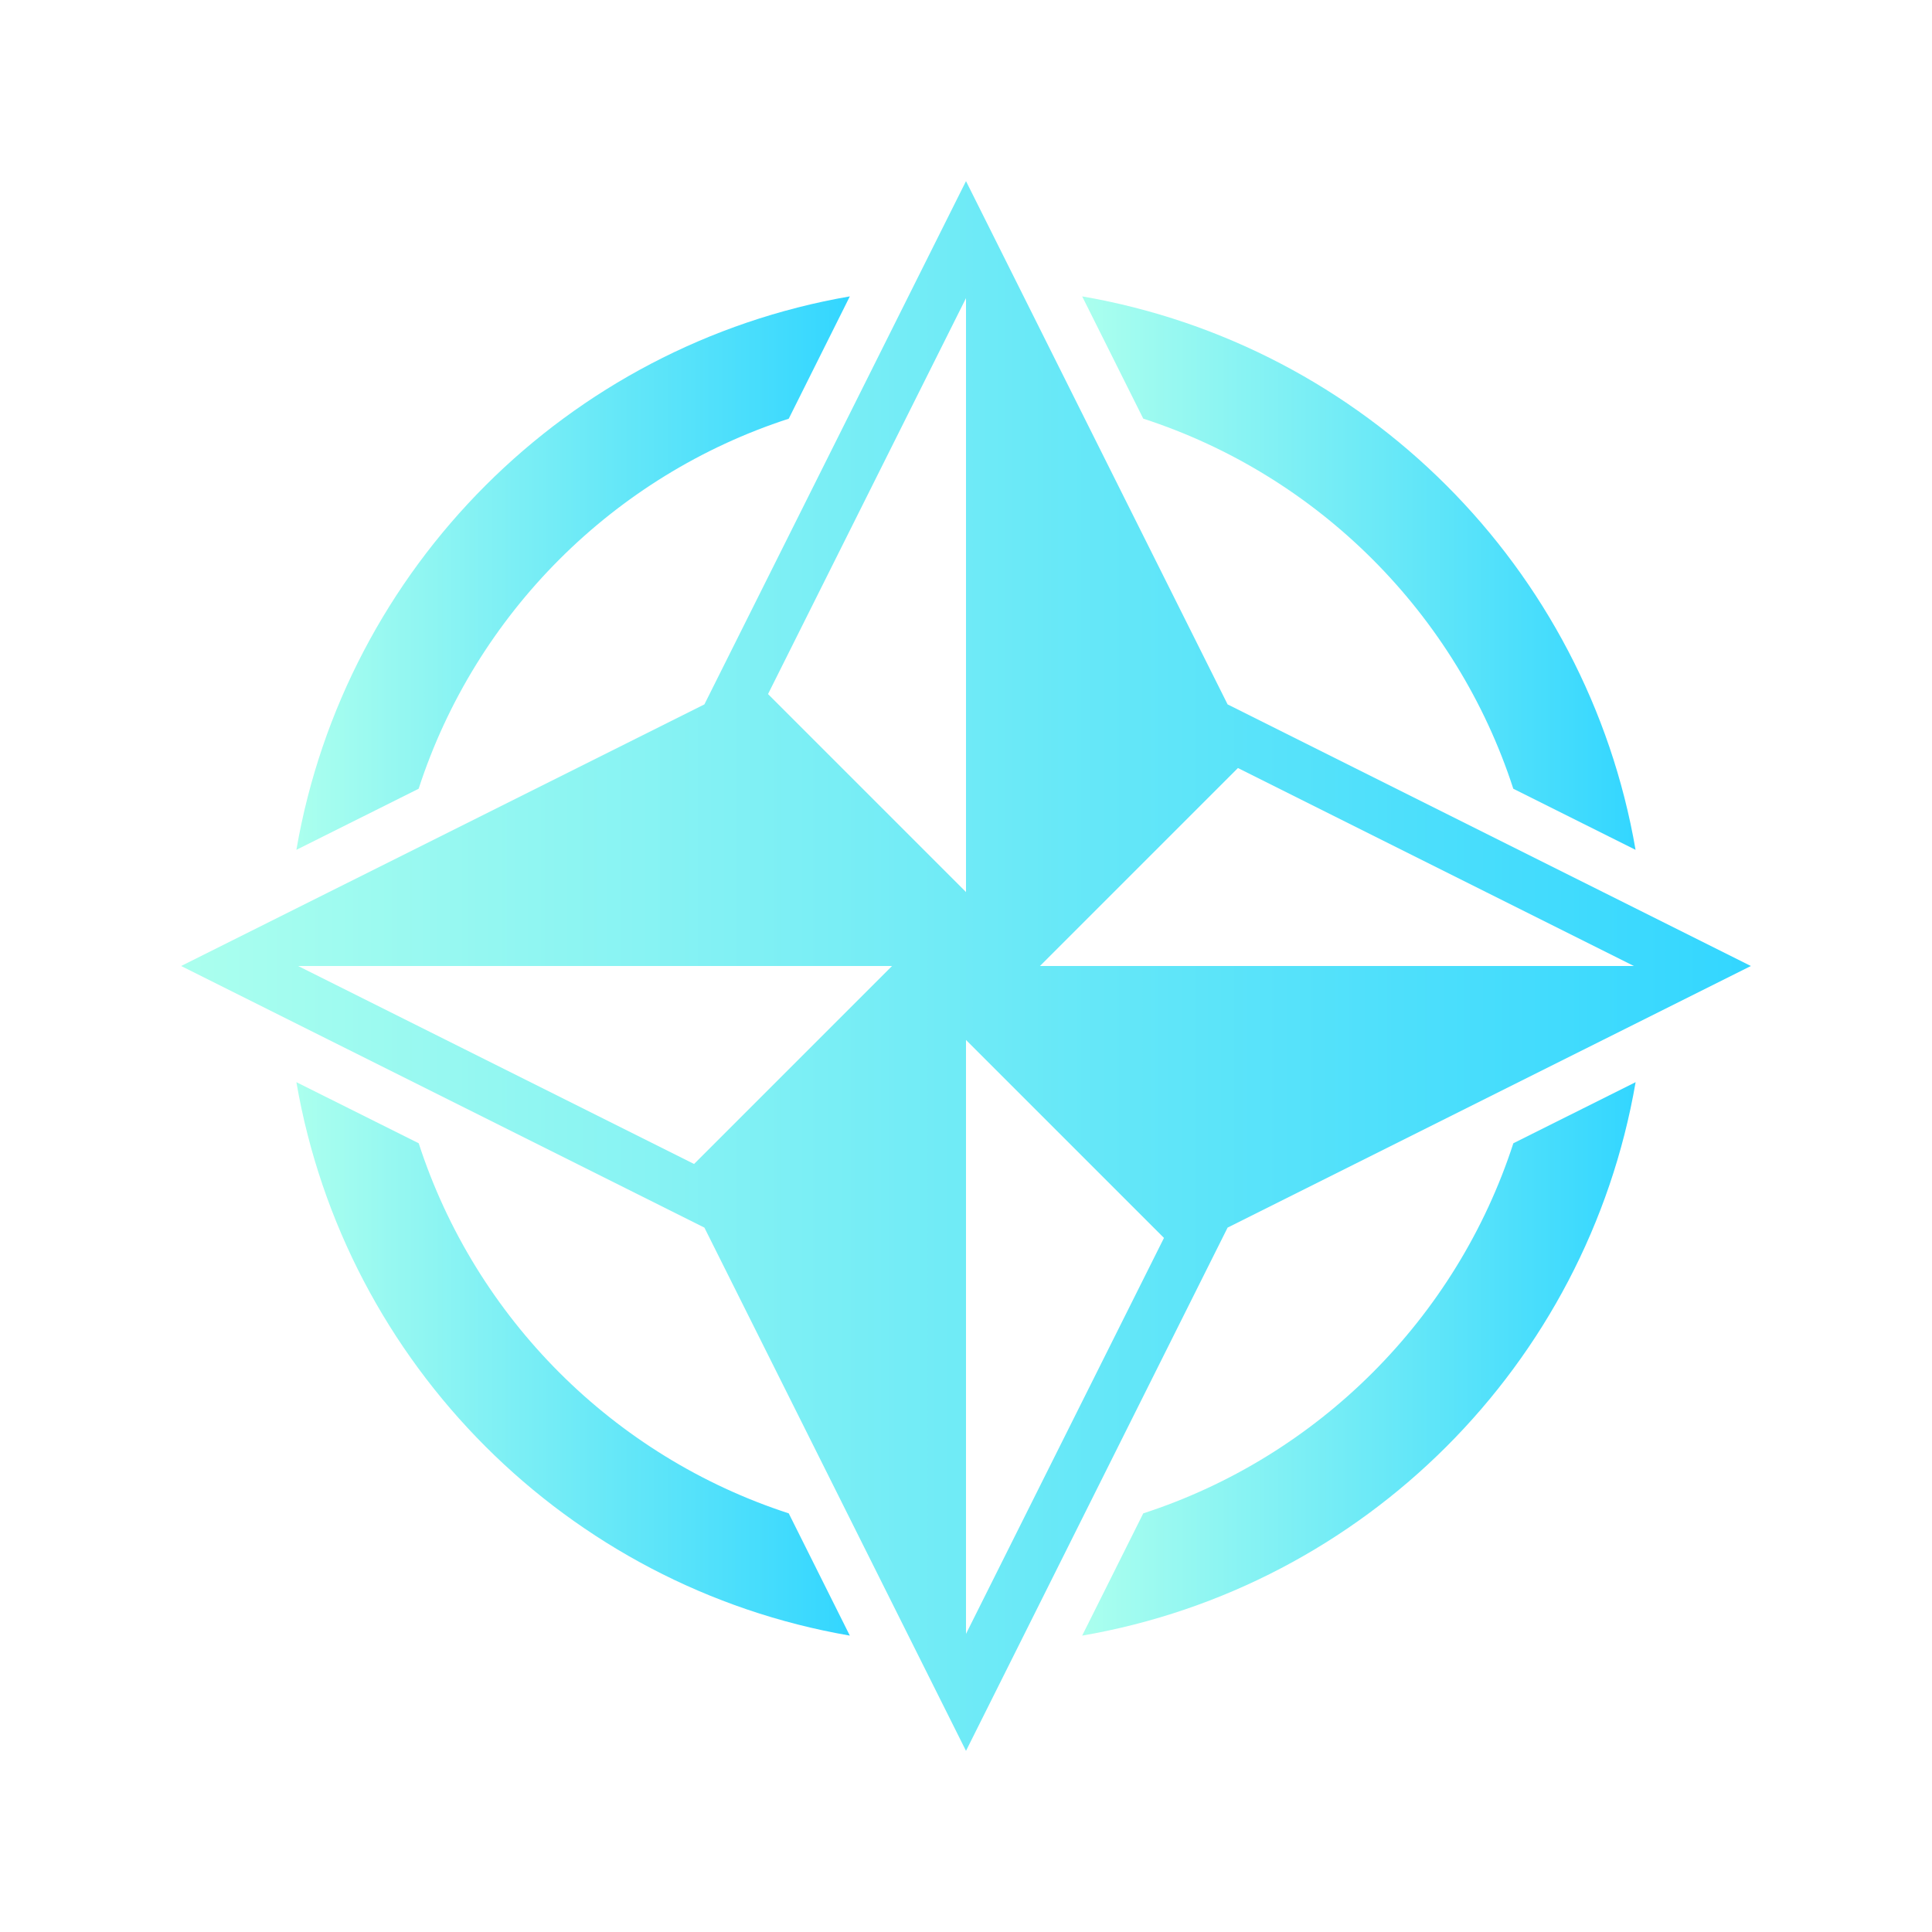
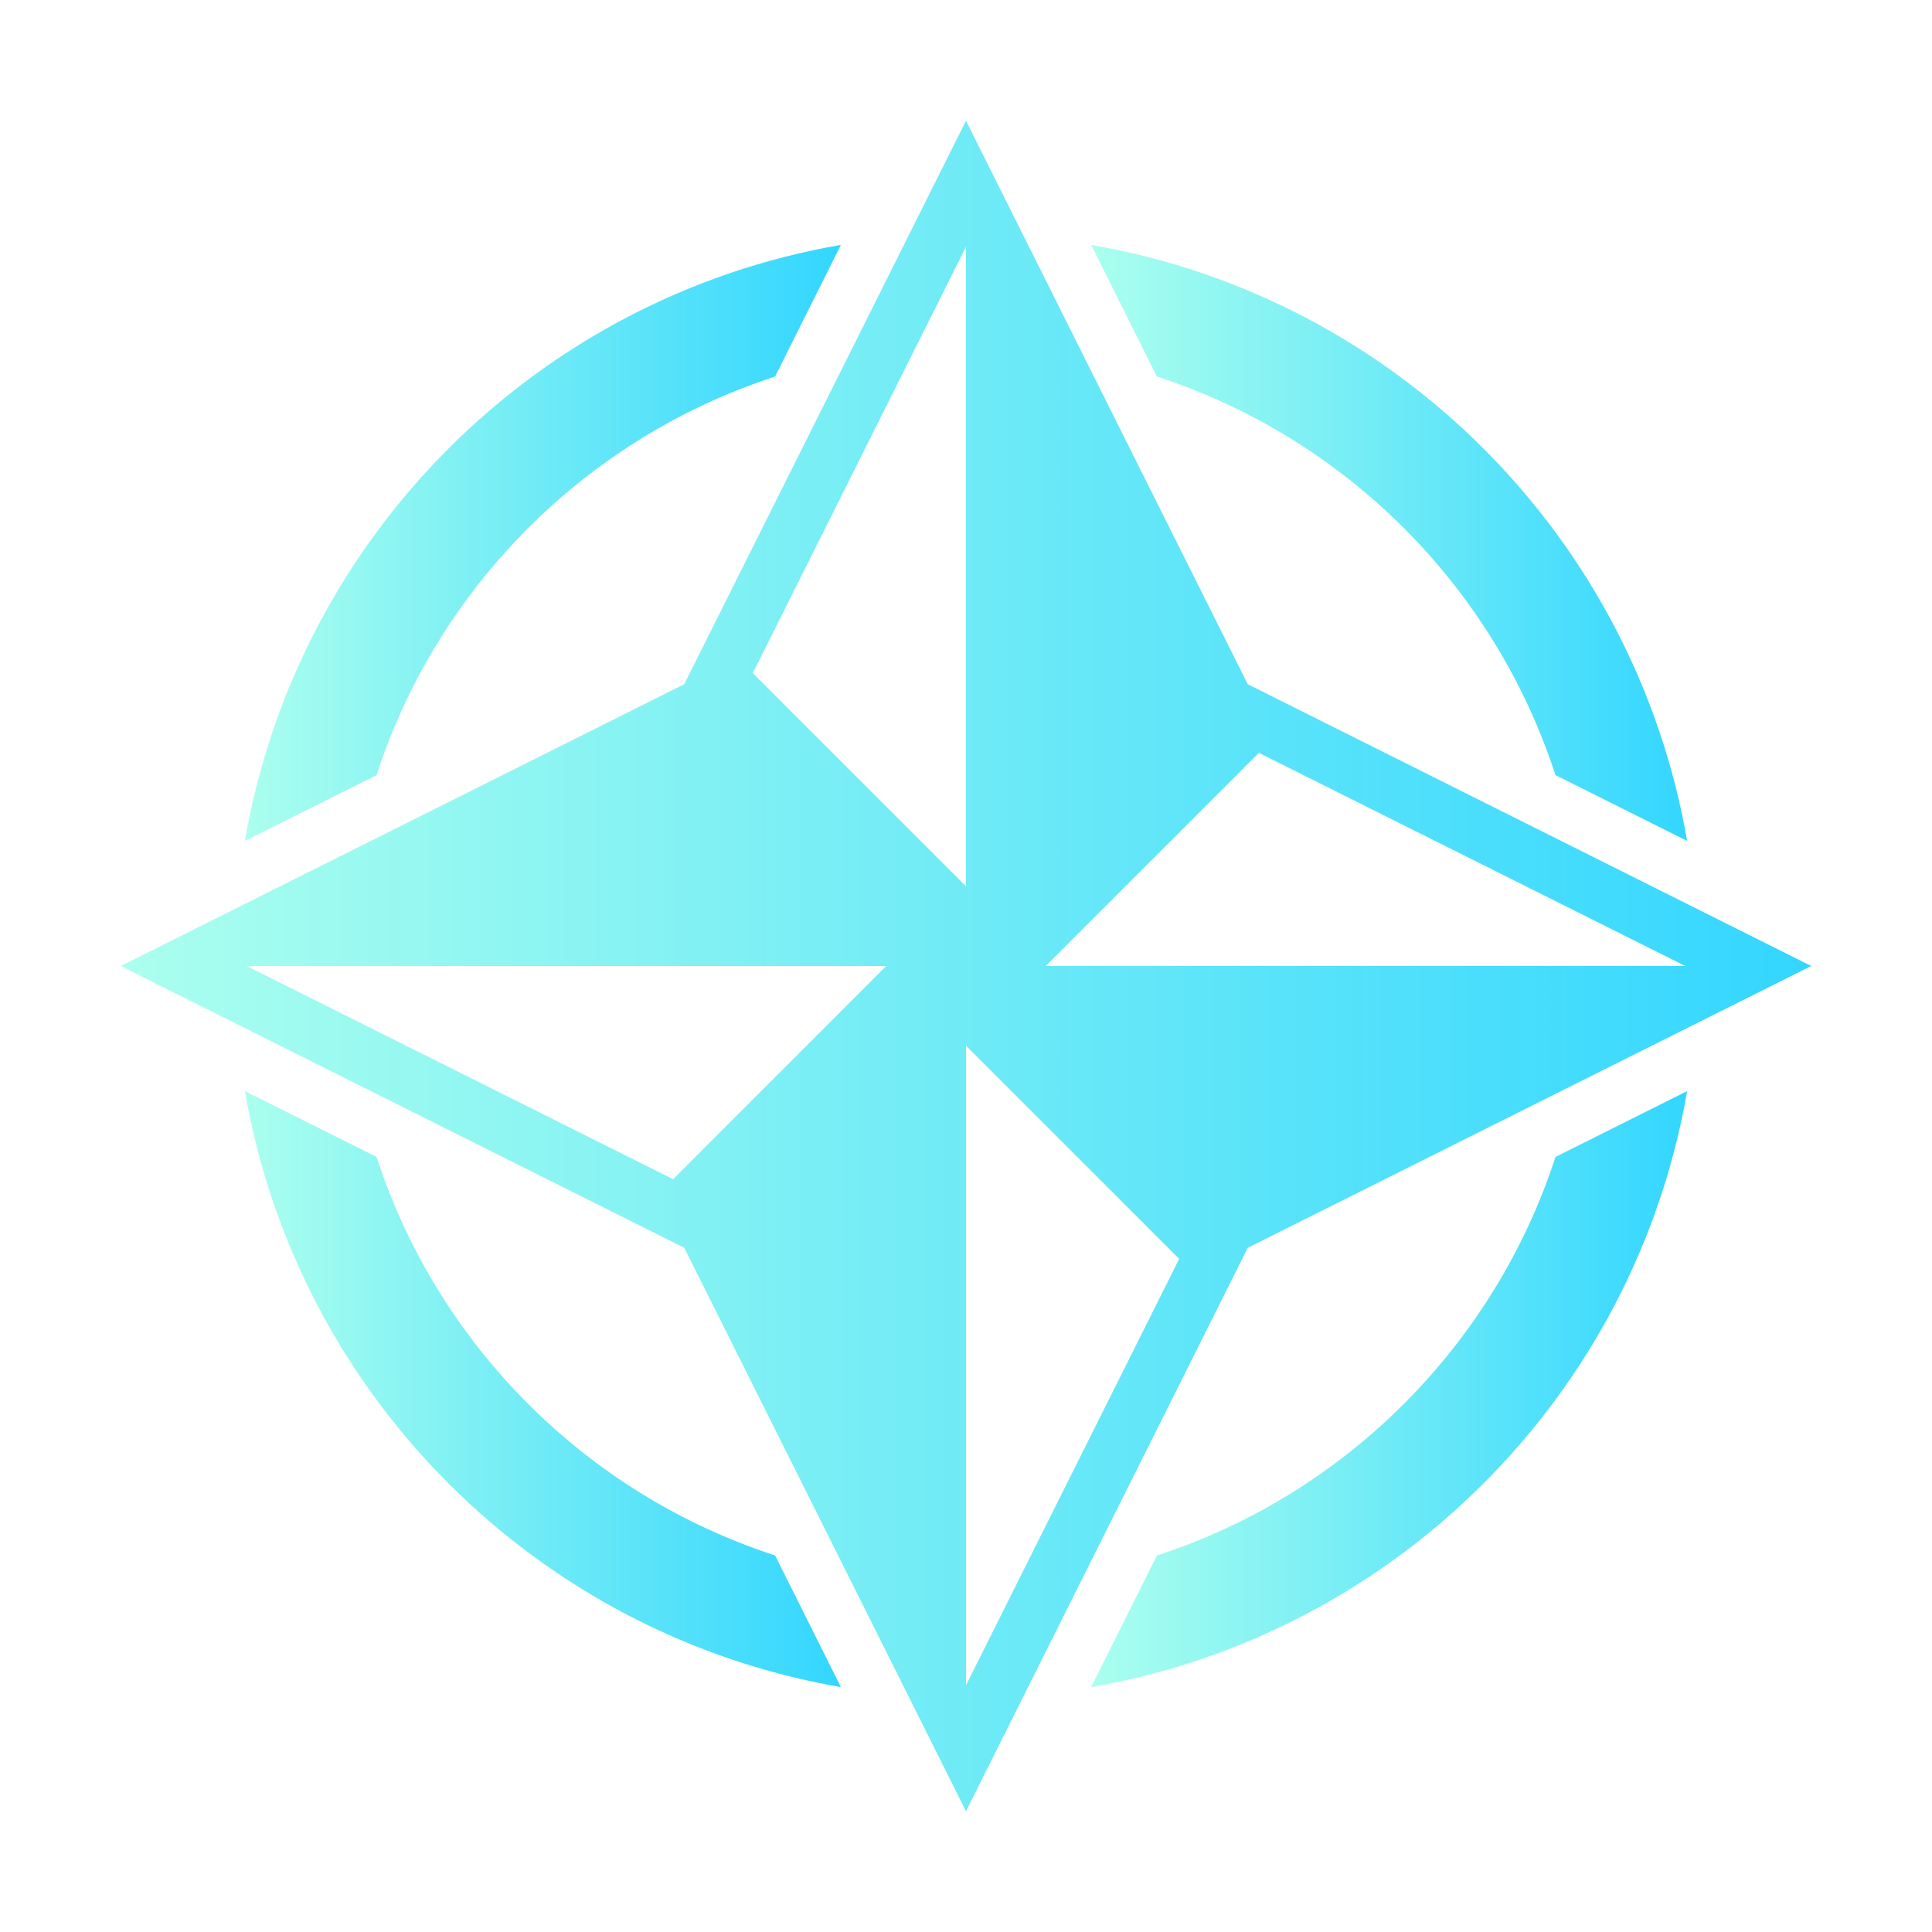
<svg xmlns="http://www.w3.org/2000/svg" xmlns:xlink="http://www.w3.org/1999/xlink" width="32" height="32" version="1.1" id="svg12">
  <g id="22-22-compass" transform="translate(32,10)">
-     <path d="M 4.027,13.259 2.469,12.48 C 3.089,16.078 5.922,18.911 9.52,19.531 l -0.779,-1.558 C 6.513,17.25 4.75,15.487 4.027,13.259 Z" id="path2-6" style="fill:url(#linearGradient891);fill-opacity:1;stroke-width:0.667" />
-     <path d="M 13.259,17.974 12.48,19.531 C 16.078,18.911 18.911,16.078 19.531,12.48 L 17.974,13.259 C 17.25,15.487 15.487,17.25 13.259,17.974 Z" id="path4-7" style="fill:url(#linearGradient883);fill-opacity:1;stroke-width:0.667" />
-     <path d="M 17.973,8.741 19.531,9.52 C 18.911,5.922 16.078,3.089 12.48,2.469 l 0.779,1.558 C 15.487,4.75 17.25,6.513 17.973,8.741 Z" id="path6-5" style="fill:url(#linearGradient875);fill-opacity:1;stroke-width:0.667" />
-     <path d="M 8.741,4.027 9.52,2.469 C 5.922,3.089 3.089,5.922 2.469,9.52 l 1.558,-0.779 C 4.75,6.513 6.513,4.75 8.741,4.027 Z" id="path8-3" style="fill:url(#linearGradient867);fill-opacity:1;stroke-width:0.667" />
-     <path d="M 21,11 14.333,7.667 11,1 7.667,7.667 1,11 7.667,14.333 11,21 14.333,14.333 Z M 14.465,8.478 19.509,11 H 11.943 Z M 11,2.491 V 10.057 L 8.478,7.535 Z M 7.535,13.522 2.491,11 H 10.057 Z M 11,19.509 v -7.567 l 2.522,2.522 z" id="path10-5" style="fill:url(#linearGradient858);fill-opacity:1;stroke-width:0.667" />
+     <path d="M 3.329,13.485 1.616,12.628 C 2.298,16.586 5.414,19.702 9.372,20.384 l -0.857,-1.714 C 6.064,17.875 4.125,15.936 3.329,13.485 Z" id="path2-6" style="fill:url(#linearGradient891);fill-opacity:1;stroke-width:0.733" />
+     <path d="M 13.485,18.671 12.628,20.384 C 16.586,19.702 19.702,16.586 20.384,12.628 L 18.671,13.485 C 17.875,15.936 15.936,17.875 13.485,18.671 Z" id="path4-7" style="fill:url(#linearGradient883);fill-opacity:1;stroke-width:0.733" />
+     <path d="M 18.671,8.515 20.384,9.372 C 19.702,5.414 16.586,2.298 12.628,1.616 l 0.857,1.714 C 15.936,4.125 17.875,6.064 18.671,8.515 Z" id="path6-5" style="fill:url(#linearGradient870);fill-opacity:1;stroke-width:0.733" />
+     <path d="M 8.515,3.329 9.372,1.616 C 5.414,2.298 2.298,5.414 1.616,9.372 l 1.714,-0.857 C 4.125,6.064 6.064,4.125 8.515,3.329 Z" id="path8-3" style="fill:url(#linearGradient867);fill-opacity:1;stroke-width:0.733" />
+     <path d="M 22,11 14.667,7.333 11,0 7.333,7.333 0,11 7.333,14.667 11,22 14.667,14.667 Z M 14.811,8.226 20.36,11 H 12.037 Z M 11,1.64 V 9.963 L 8.226,7.189 Z M 7.189,13.774 1.64,11 H 9.963 Z M 11,20.36 v -8.323 l 2.774,2.774 z" id="path10-5" style="fill:url(#linearGradient858);fill-opacity:1;stroke-width:0.733" />
    <path style="clip-rule:evenodd;fill:#ffffc1;fill-opacity:0;fill-rule:evenodd;stroke-width:0.689;stroke-linejoin:round;stroke-miterlimit:1.414" d="M 0,0 V 22 H 22 V 0 Z" id="rect817-5" />
  </g>
  <defs id="defs16">
    <linearGradient id="linearGradient861">
      <stop style="stop-color:#abffee;stop-opacity:1" offset="0" id="stop857" />
      <stop style="stop-color:#33d6ff;stop-opacity:1" offset="1" id="stop859" />
    </linearGradient>
-     <linearGradient xlink:href="#linearGradient861" id="linearGradient850" x1="3" y1="16" x2="29" y2="16" gradientUnits="userSpaceOnUse" />
-     <linearGradient xlink:href="#linearGradient861" id="linearGradient866" x1="4.909" y1="9.493" x2="14.076" y2="9.493" gradientUnits="userSpaceOnUse" />
-     <linearGradient xlink:href="#linearGradient861" id="linearGradient874" x1="17.924" y1="9.493" x2="27.091" y2="9.493" gradientUnits="userSpaceOnUse" />
-     <linearGradient xlink:href="#linearGradient861" id="linearGradient882" x1="4.909" y1="22.507" x2="14.076" y2="22.507" gradientUnits="userSpaceOnUse" />
-     <linearGradient xlink:href="#linearGradient861" id="linearGradient890" x1="17.924" y1="22.507" x2="27.091" y2="22.507" gradientUnits="userSpaceOnUse" />
-     <linearGradient xlink:href="#linearGradient861" id="linearGradient858" x1="1" y1="11" x2="21" y2="11" gradientUnits="userSpaceOnUse" />
-     <linearGradient xlink:href="#linearGradient861" id="linearGradient867" x1="2.469" y1="5.994" x2="9.52" y2="5.994" gradientUnits="userSpaceOnUse" />
-     <linearGradient xlink:href="#linearGradient861" id="linearGradient875" x1="12.48" y1="5.994" x2="19.531" y2="5.994" gradientUnits="userSpaceOnUse" />
-     <linearGradient xlink:href="#linearGradient861" id="linearGradient883" x1="12.48" y1="16.006" x2="19.531" y2="16.006" gradientUnits="userSpaceOnUse" />
-     <linearGradient xlink:href="#linearGradient861" id="linearGradient891" x1="2.469" y1="16.006" x2="9.52" y2="16.006" gradientUnits="userSpaceOnUse" />
+     <linearGradient xlink:href="#linearGradient861" id="linearGradient850" x1="3" y1="16" x2="29" y2="16" gradientUnits="userSpaceOnUse" gradientTransform="matrix(1.076923,0,0,1.076923,-33.23077,-11.23077)" />
+     <linearGradient xlink:href="#linearGradient861" id="linearGradient866" x1="4.909" y1="9.493" x2="14.076" y2="9.493" gradientUnits="userSpaceOnUse" gradientTransform="matrix(1.076923,0,0,1.076923,-33.23077,-11.23077)" />
+     <linearGradient xlink:href="#linearGradient861" id="linearGradient882" x1="4.909" y1="22.507" x2="14.076" y2="22.507" gradientUnits="userSpaceOnUse" gradientTransform="matrix(1.076923,0,0,1.076923,-33.23077,-11.23077)" />
+     <linearGradient xlink:href="#linearGradient861" id="linearGradient890" x1="17.924" y1="22.507" x2="27.091" y2="22.507" gradientUnits="userSpaceOnUse" gradientTransform="matrix(1.076923,0,0,1.076923,-33.23077,-11.23077)" />
+     <linearGradient xlink:href="#linearGradient861" id="linearGradient858" x1="1" y1="11" x2="21" y2="11" gradientUnits="userSpaceOnUse" gradientTransform="matrix(1.1,0,0,1.1,-1.1,-1.1)" />
+     <linearGradient xlink:href="#linearGradient861" id="linearGradient867" x1="2.469" y1="5.994" x2="9.52" y2="5.994" gradientUnits="userSpaceOnUse" gradientTransform="matrix(1.1,0,0,1.1,-1.1,-1.1)" />
+     <linearGradient xlink:href="#linearGradient861" id="linearGradient883" x1="12.48" y1="16.006" x2="19.531" y2="16.006" gradientUnits="userSpaceOnUse" gradientTransform="matrix(1.1,0,0,1.1,-1.1,-1.1)" />
+     <linearGradient xlink:href="#linearGradient861" id="linearGradient891" x1="2.469" y1="16.006" x2="9.52" y2="16.006" gradientUnits="userSpaceOnUse" gradientTransform="matrix(1.1,0,0,1.1,-1.1,-1.1)" />
+     <linearGradient xlink:href="#linearGradient861" id="linearGradient862" x1="-13.928" y1="-1.008" x2="-4.056" y2="-1.008" gradientUnits="userSpaceOnUse" />
+     <linearGradient xlink:href="#linearGradient861" id="linearGradient870" x1="12.628" y1="5.494" x2="20.384" y2="5.494" gradientUnits="userSpaceOnUse" />
  </defs>
-   <g id="compass">
-     <path style="clip-rule:evenodd;fill:#ffffc1;fill-opacity:0;fill-rule:evenodd;stroke-width:1.002;stroke-linejoin:round;stroke-miterlimit:1.414" d="M 0,0 V 32 H 32 V 0 Z" id="rect817" />
-     <path d="M 6.935,18.936 4.909,17.924 C 5.716,22.601 9.399,26.284 14.076,27.091 l -1.012,-2.025 C 10.166,24.125 7.875,21.834 6.935,18.936 Z" id="path2" style="fill:url(#linearGradient882);fill-opacity:1;stroke-width:0.867" />
-     <path d="M 18.936,25.066 17.924,27.091 C 22.601,26.284 26.284,22.601 27.091,17.924 L 25.066,18.936 C 24.125,21.834 21.834,24.125 18.936,25.066 Z" id="path4" style="fill:url(#linearGradient890);fill-opacity:1;stroke-width:0.867" />
-     <path d="m 25.065,13.064 2.025,1.012 C 26.284,9.399 22.601,5.716 17.924,4.909 l 1.012,2.025 C 21.834,7.875 24.125,10.166 25.065,13.064 Z" id="path6" style="fill:url(#linearGradient874);fill-opacity:1;stroke-width:0.867" />
-     <path d="M 13.064,6.935 14.076,4.909 C 9.399,5.716 5.716,9.399 4.909,14.076 l 2.025,-1.012 C 7.875,10.166 10.166,7.875 13.064,6.935 Z" id="path8" style="fill:url(#linearGradient866);fill-opacity:1;stroke-width:0.867" />
-     <path d="M 29,16 20.333,11.667 16,3 11.667,11.667 3,16 11.667,20.333 16,29 20.333,20.333 Z M 20.504,12.721 27.062,16 H 17.225 Z M 16,4.938 v 9.837 l -3.279,-3.279 z M 11.496,19.279 4.938,16 H 14.775 Z M 16,27.062 v -9.837 l 3.279,3.279 z" id="path10" style="fill:url(#linearGradient850);fill-opacity:1;stroke-width:0.867" />
+   <g id="compass" transform="translate(32,10)">
+     <path style="clip-rule:evenodd;fill:#ffffc1;fill-opacity:0;fill-rule:evenodd;stroke-width:1.002;stroke-linejoin:round;stroke-miterlimit:1.414" d="M -32,-10 V 22 H 0 V -10 Z" id="rect817" />
+     <path d="m -25.763,9.162 -2.181,-1.09 C -27.075,13.109 -23.109,17.075 -18.072,17.944 l -1.09,-2.181 C -22.282,14.75 -24.75,12.282 -25.763,9.162 Z" id="path2" style="fill:url(#linearGradient882);fill-opacity:1;stroke-width:0.933" />
+     <path d="M -12.838,15.764 -13.928,17.944 C -8.891,17.075 -4.925,13.109 -4.056,8.072 L -6.236,9.162 C -7.25,12.282 -9.718,14.75 -12.838,15.764 Z" id="path4" style="fill:url(#linearGradient890);fill-opacity:1;stroke-width:0.933" />
+     <path d="m -6.237,2.838 2.181,1.09 C -4.925,-1.109 -8.891,-5.075 -13.928,-5.944 l 1.09,2.181 c 3.12,1.013 5.588,3.48 6.601,6.601 z" id="path6" style="fill:url(#linearGradient862);fill-opacity:1;stroke-width:0.933" />
+     <path d="m -19.162,-3.763 1.09,-2.181 c -5.037,0.869 -9.003,4.835 -9.872,9.872 l 2.181,-1.09 c 1.013,-3.12 3.48,-5.588 6.601,-6.601 z" id="path8" style="fill:url(#linearGradient866);fill-opacity:1;stroke-width:0.933" />
+     <path d="M -2,6 -11.333,1.333 -16,-8 -20.667,1.333 -30,6 -20.667,10.667 -16,20 l 4.667,-9.333 z m -9.149,-3.531 7.063,3.531 H -14.68 Z M -16,-5.913 V 4.68 l -3.531,-3.531 z m -4.851,15.444 -7.063,-3.531 h 10.593 z M -16,17.913 V 7.32 l 3.531,3.531 z" id="path10" style="fill:url(#linearGradient850);fill-opacity:1;stroke-width:0.933" />
  </g>
</svg>
